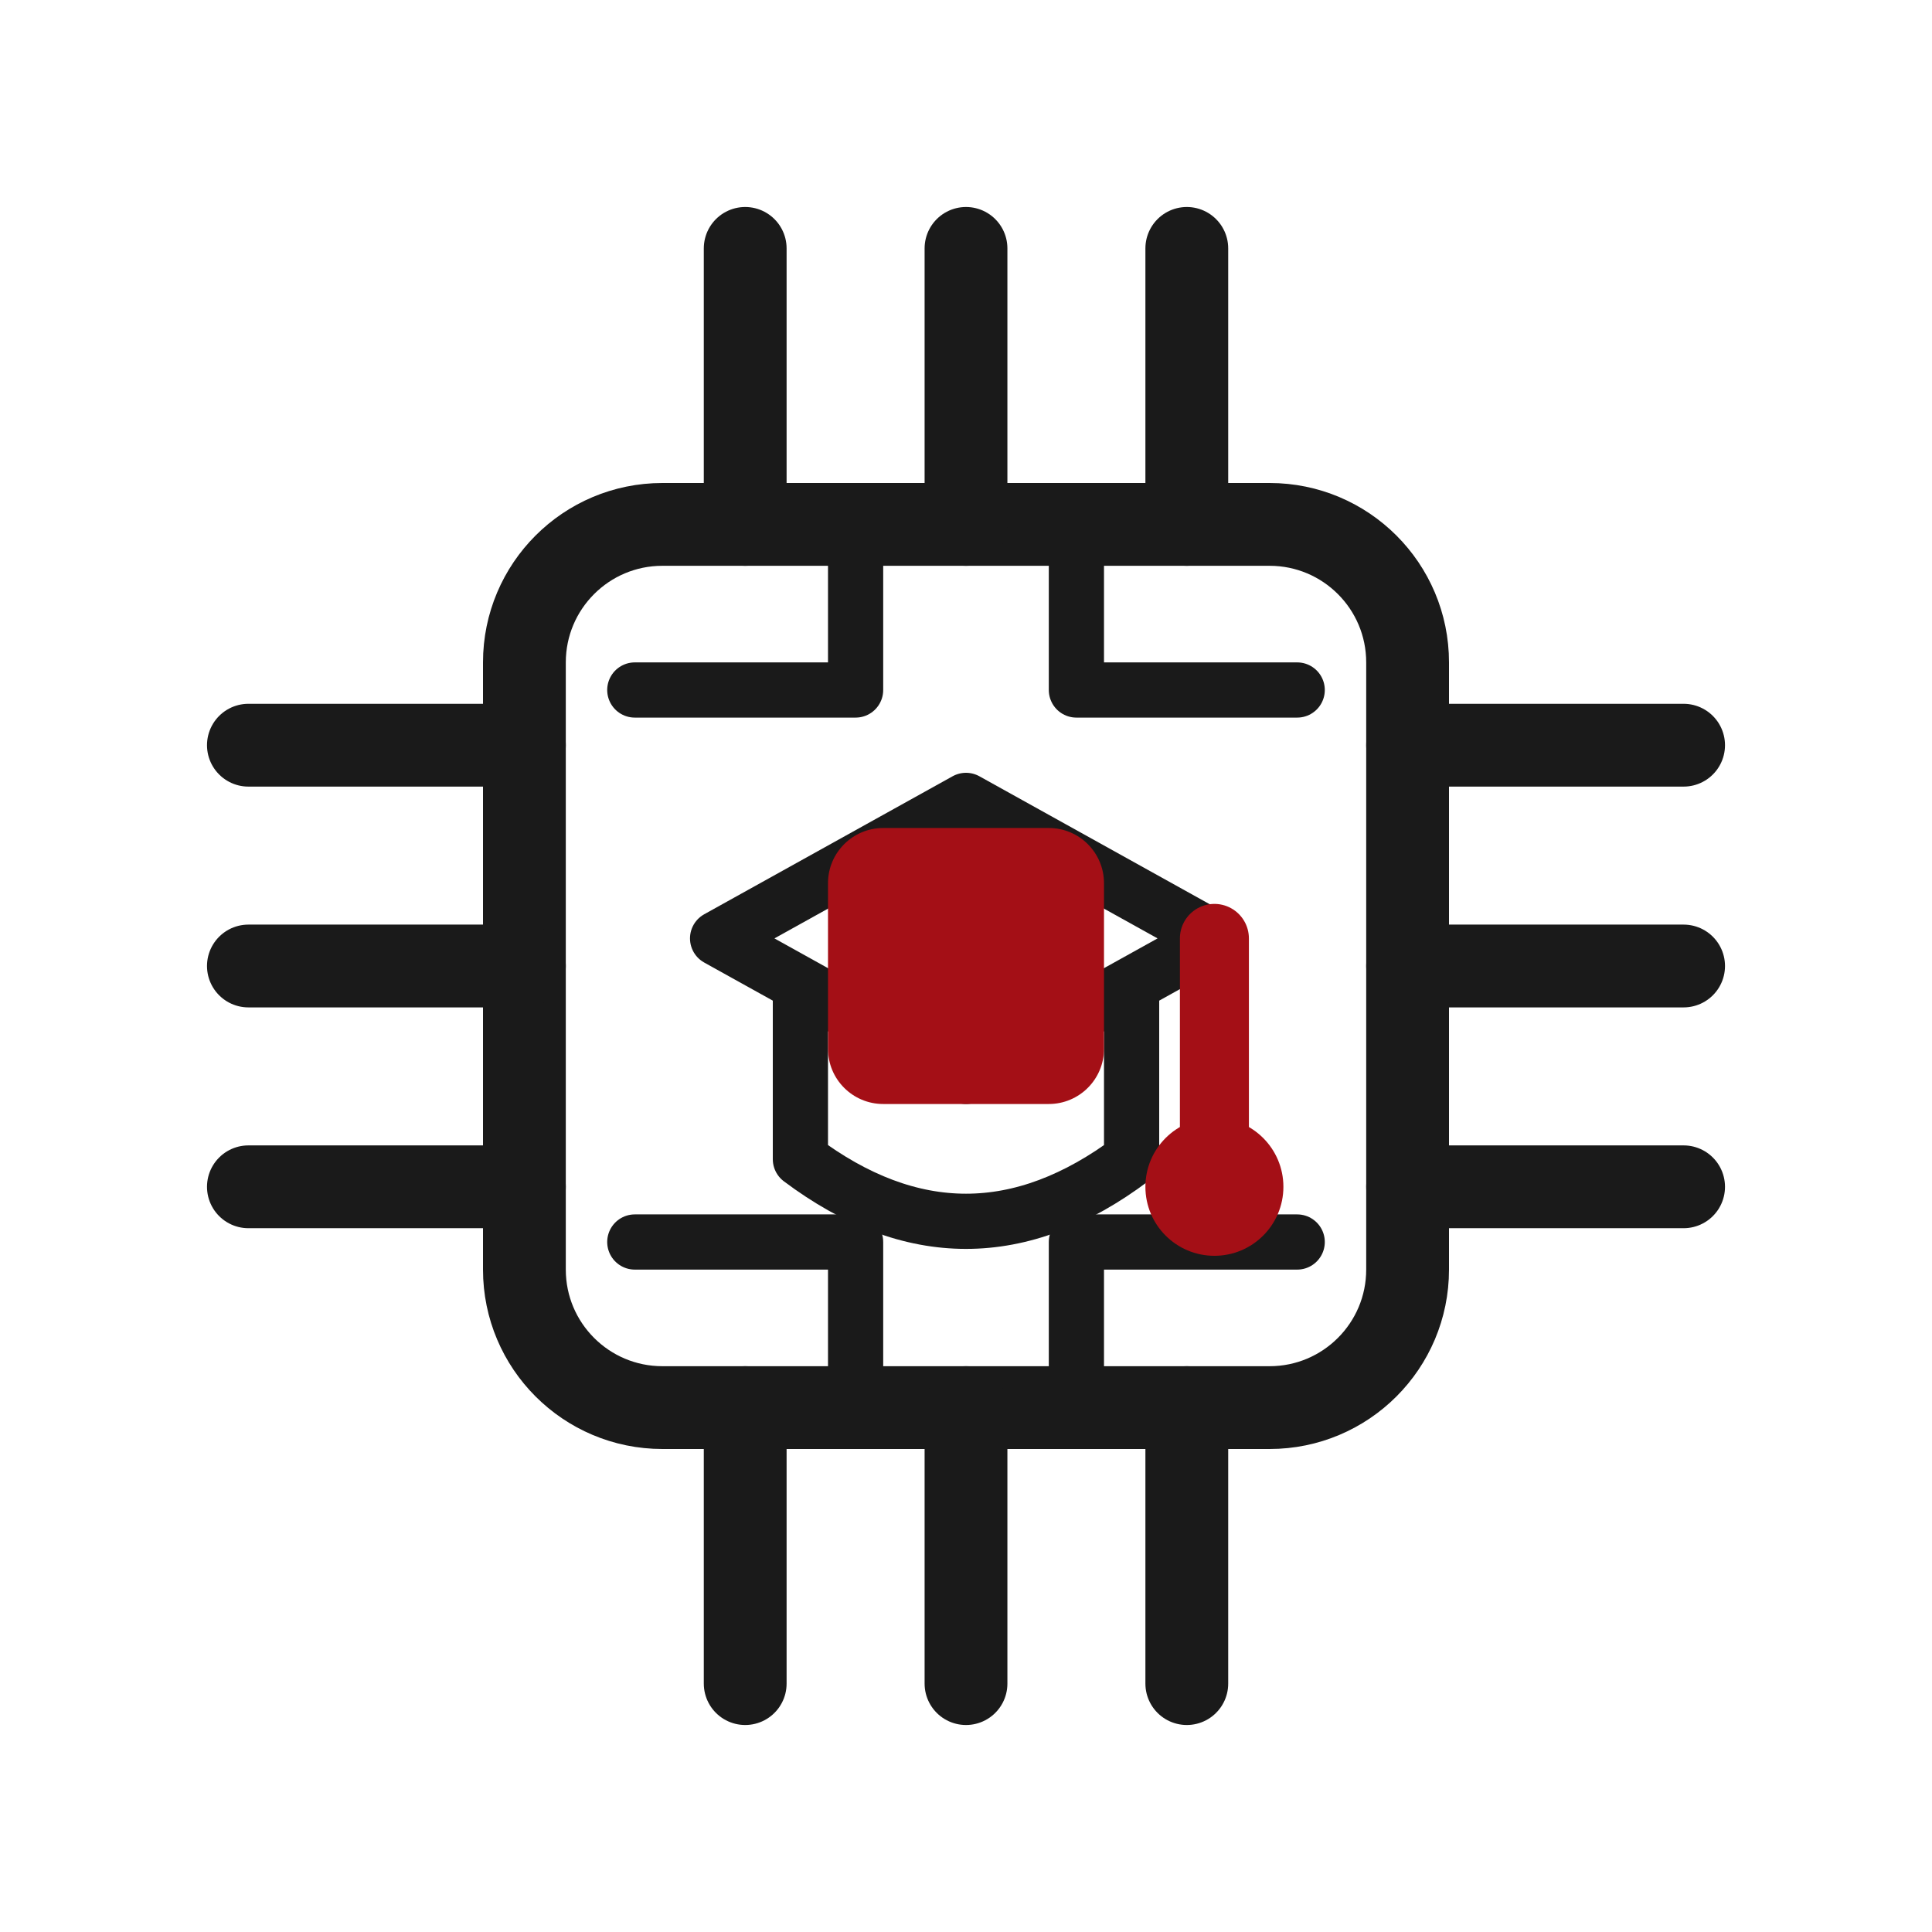
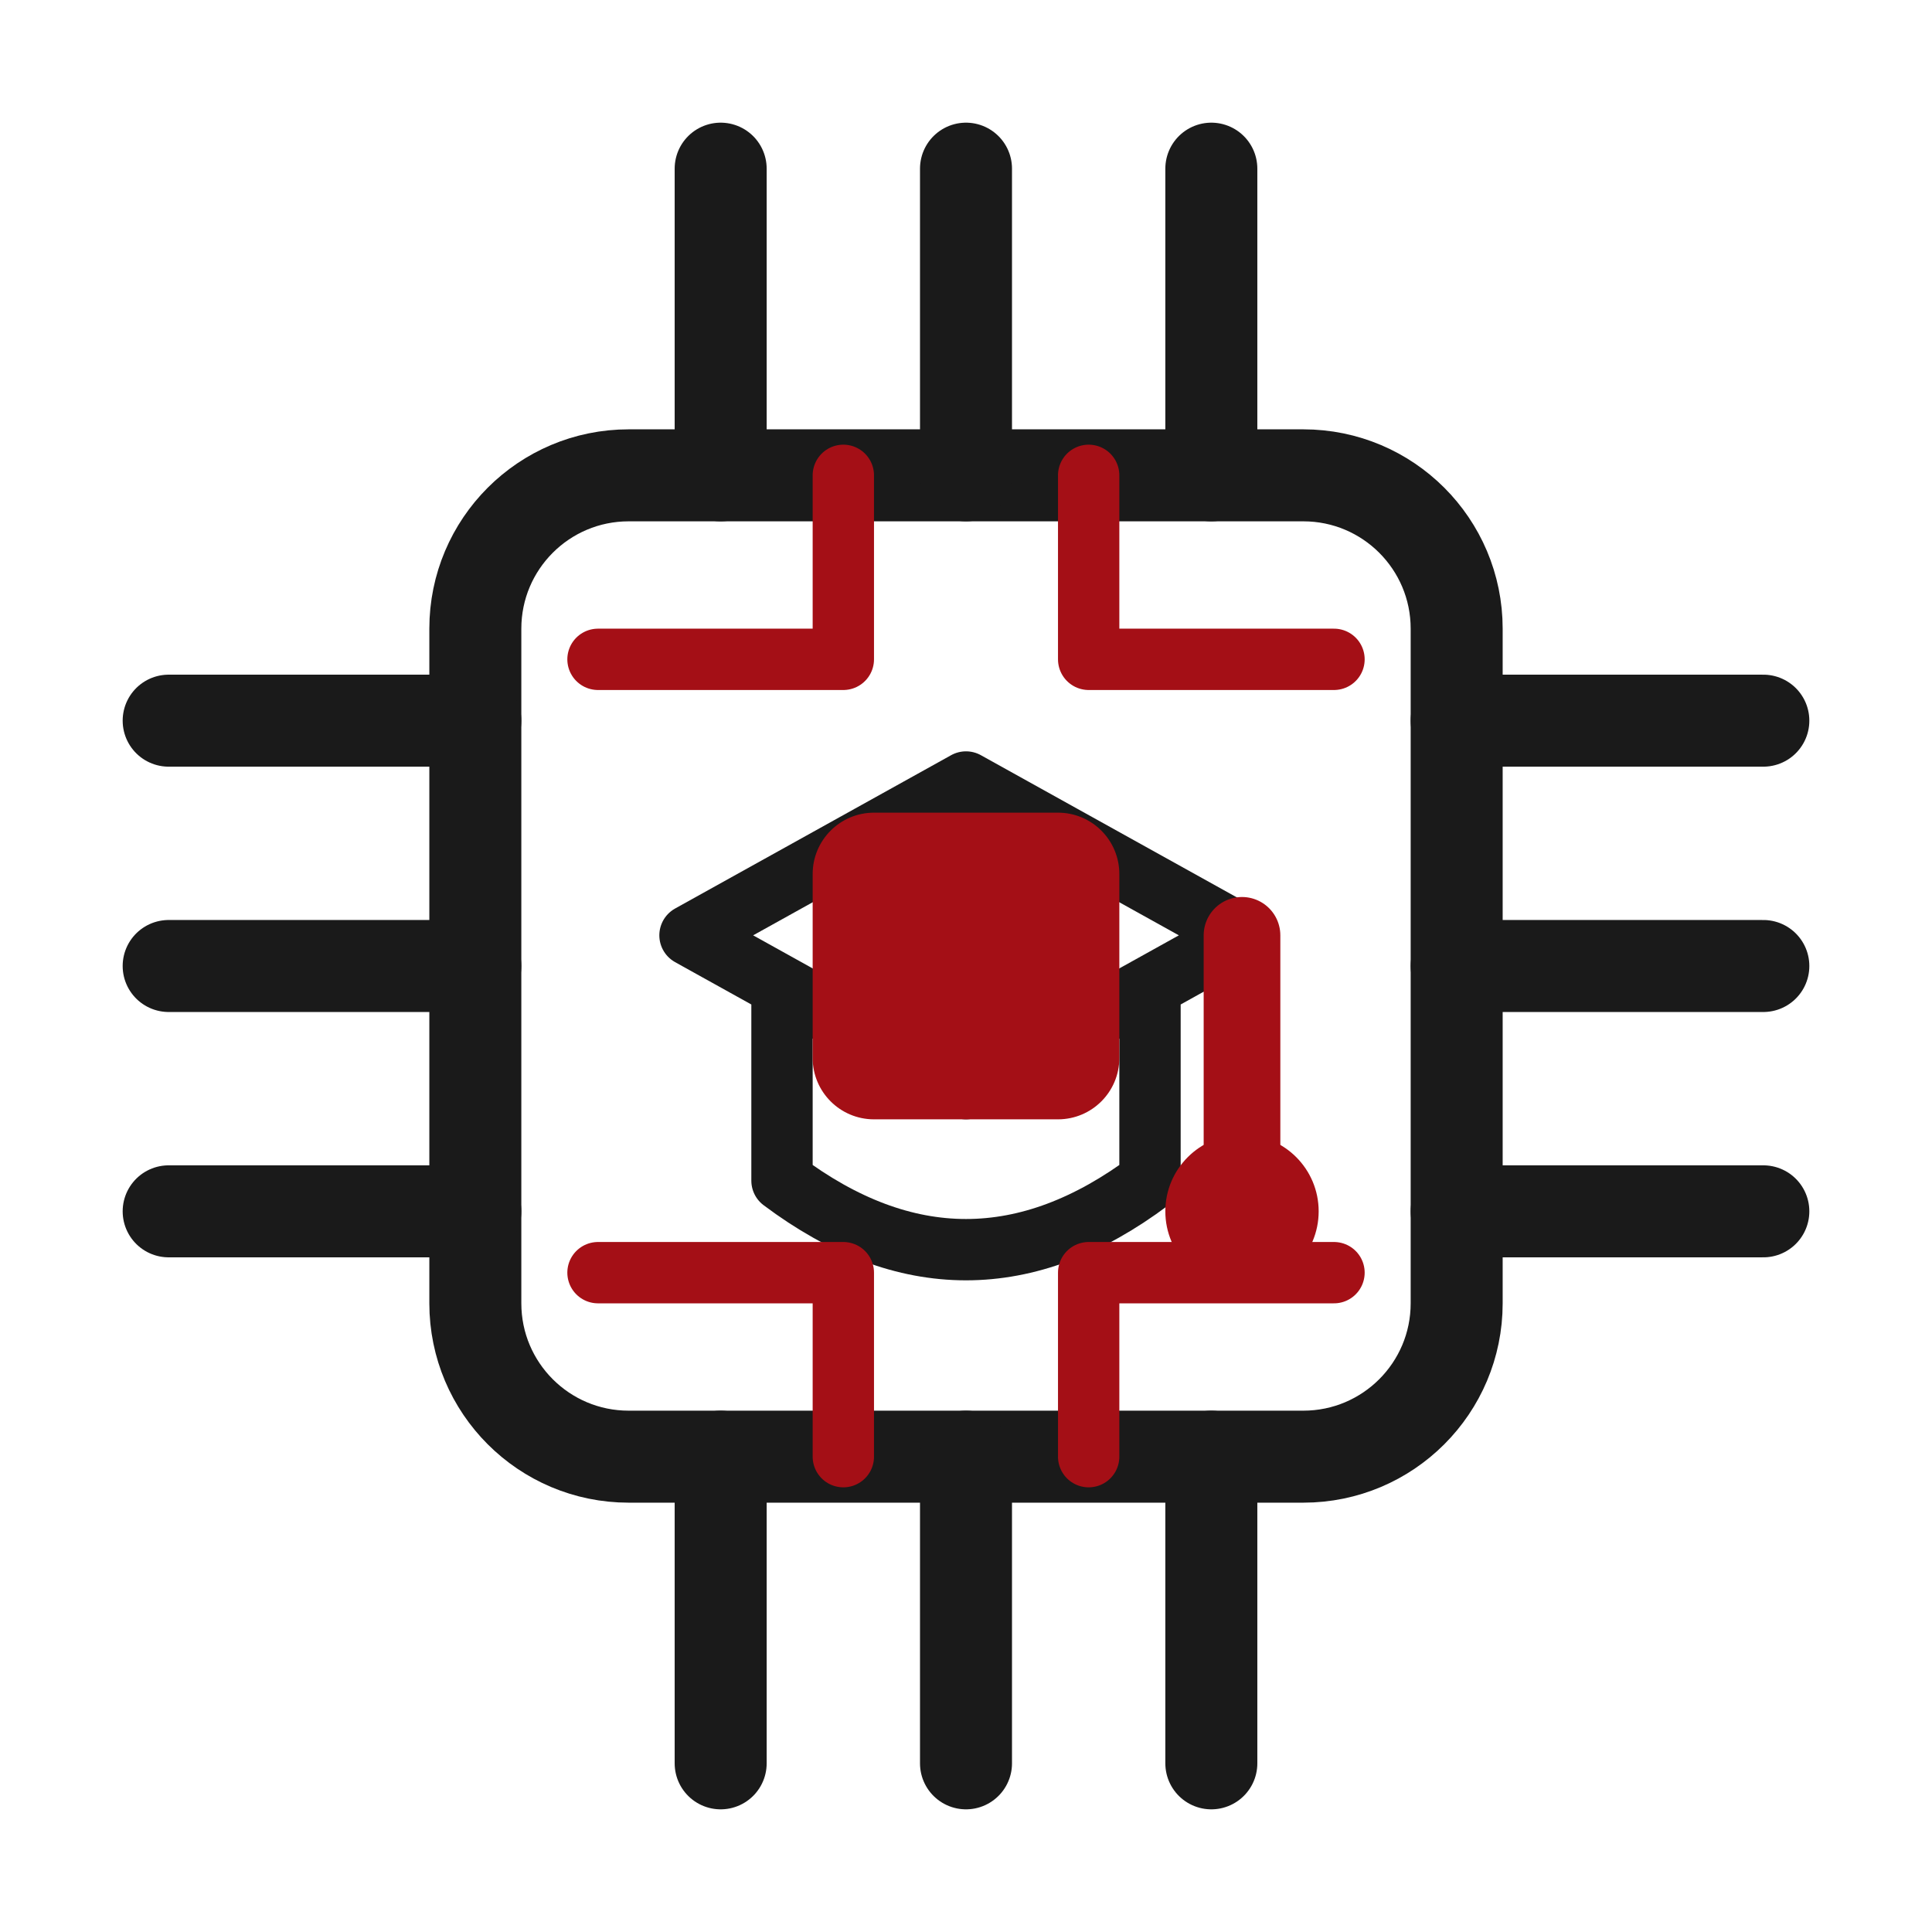
- <svg xmlns="http://www.w3.org/2000/svg" width="70" height="70" viewBox="0 0 70 70">
+ <svg xmlns="http://www.w3.org/2000/svg" width="70" height="70" viewBox="3.5 3.5 63 63">
  <g fill="none" stroke="#1a1a1a" stroke-width="3" stroke-linecap="round" stroke-linejoin="round">
    <rect x="19" y="19" width="32" height="32" rx="5" />
    <path d="M27 19V9 M35 19V9 M43 19V9 M27 61V51 M35 61V51 M43 61V51 M19 27H9 M19 35H9 M19 43H9 M61 27H51 M61 35H51 M61 43H51" />
  </g>
  <g fill="none" stroke="#1a1a1a" stroke-width="2" stroke-linecap="round" stroke-linejoin="round">
-     <path d="M23 25h8v-6 M47 25h-8v-6 M23 45h8v6 M47 45h-8v6" />
    <path d="M26 34l9-5 9 5-9 5z M29 36v6c4 3 8 3 12 0v-6" />
  </g>
+   <path d="M23 25h8v-6 M47 25h-8v-6 M23 45h8v6 M47 45h-8v6" fill="none" stroke="#a40f16" stroke-width="2" stroke-linecap="round" stroke-linejoin="round" />
  <path d="M44 34v8" fill="none" stroke="#a40f16" stroke-width="2.5" stroke-linecap="round" />
  <circle cx="44" cy="43" r="2.5" fill="#a40f16" />
  <rect x="30" y="30" width="10" height="10" rx="2" fill="#a40f16" />
</svg>
